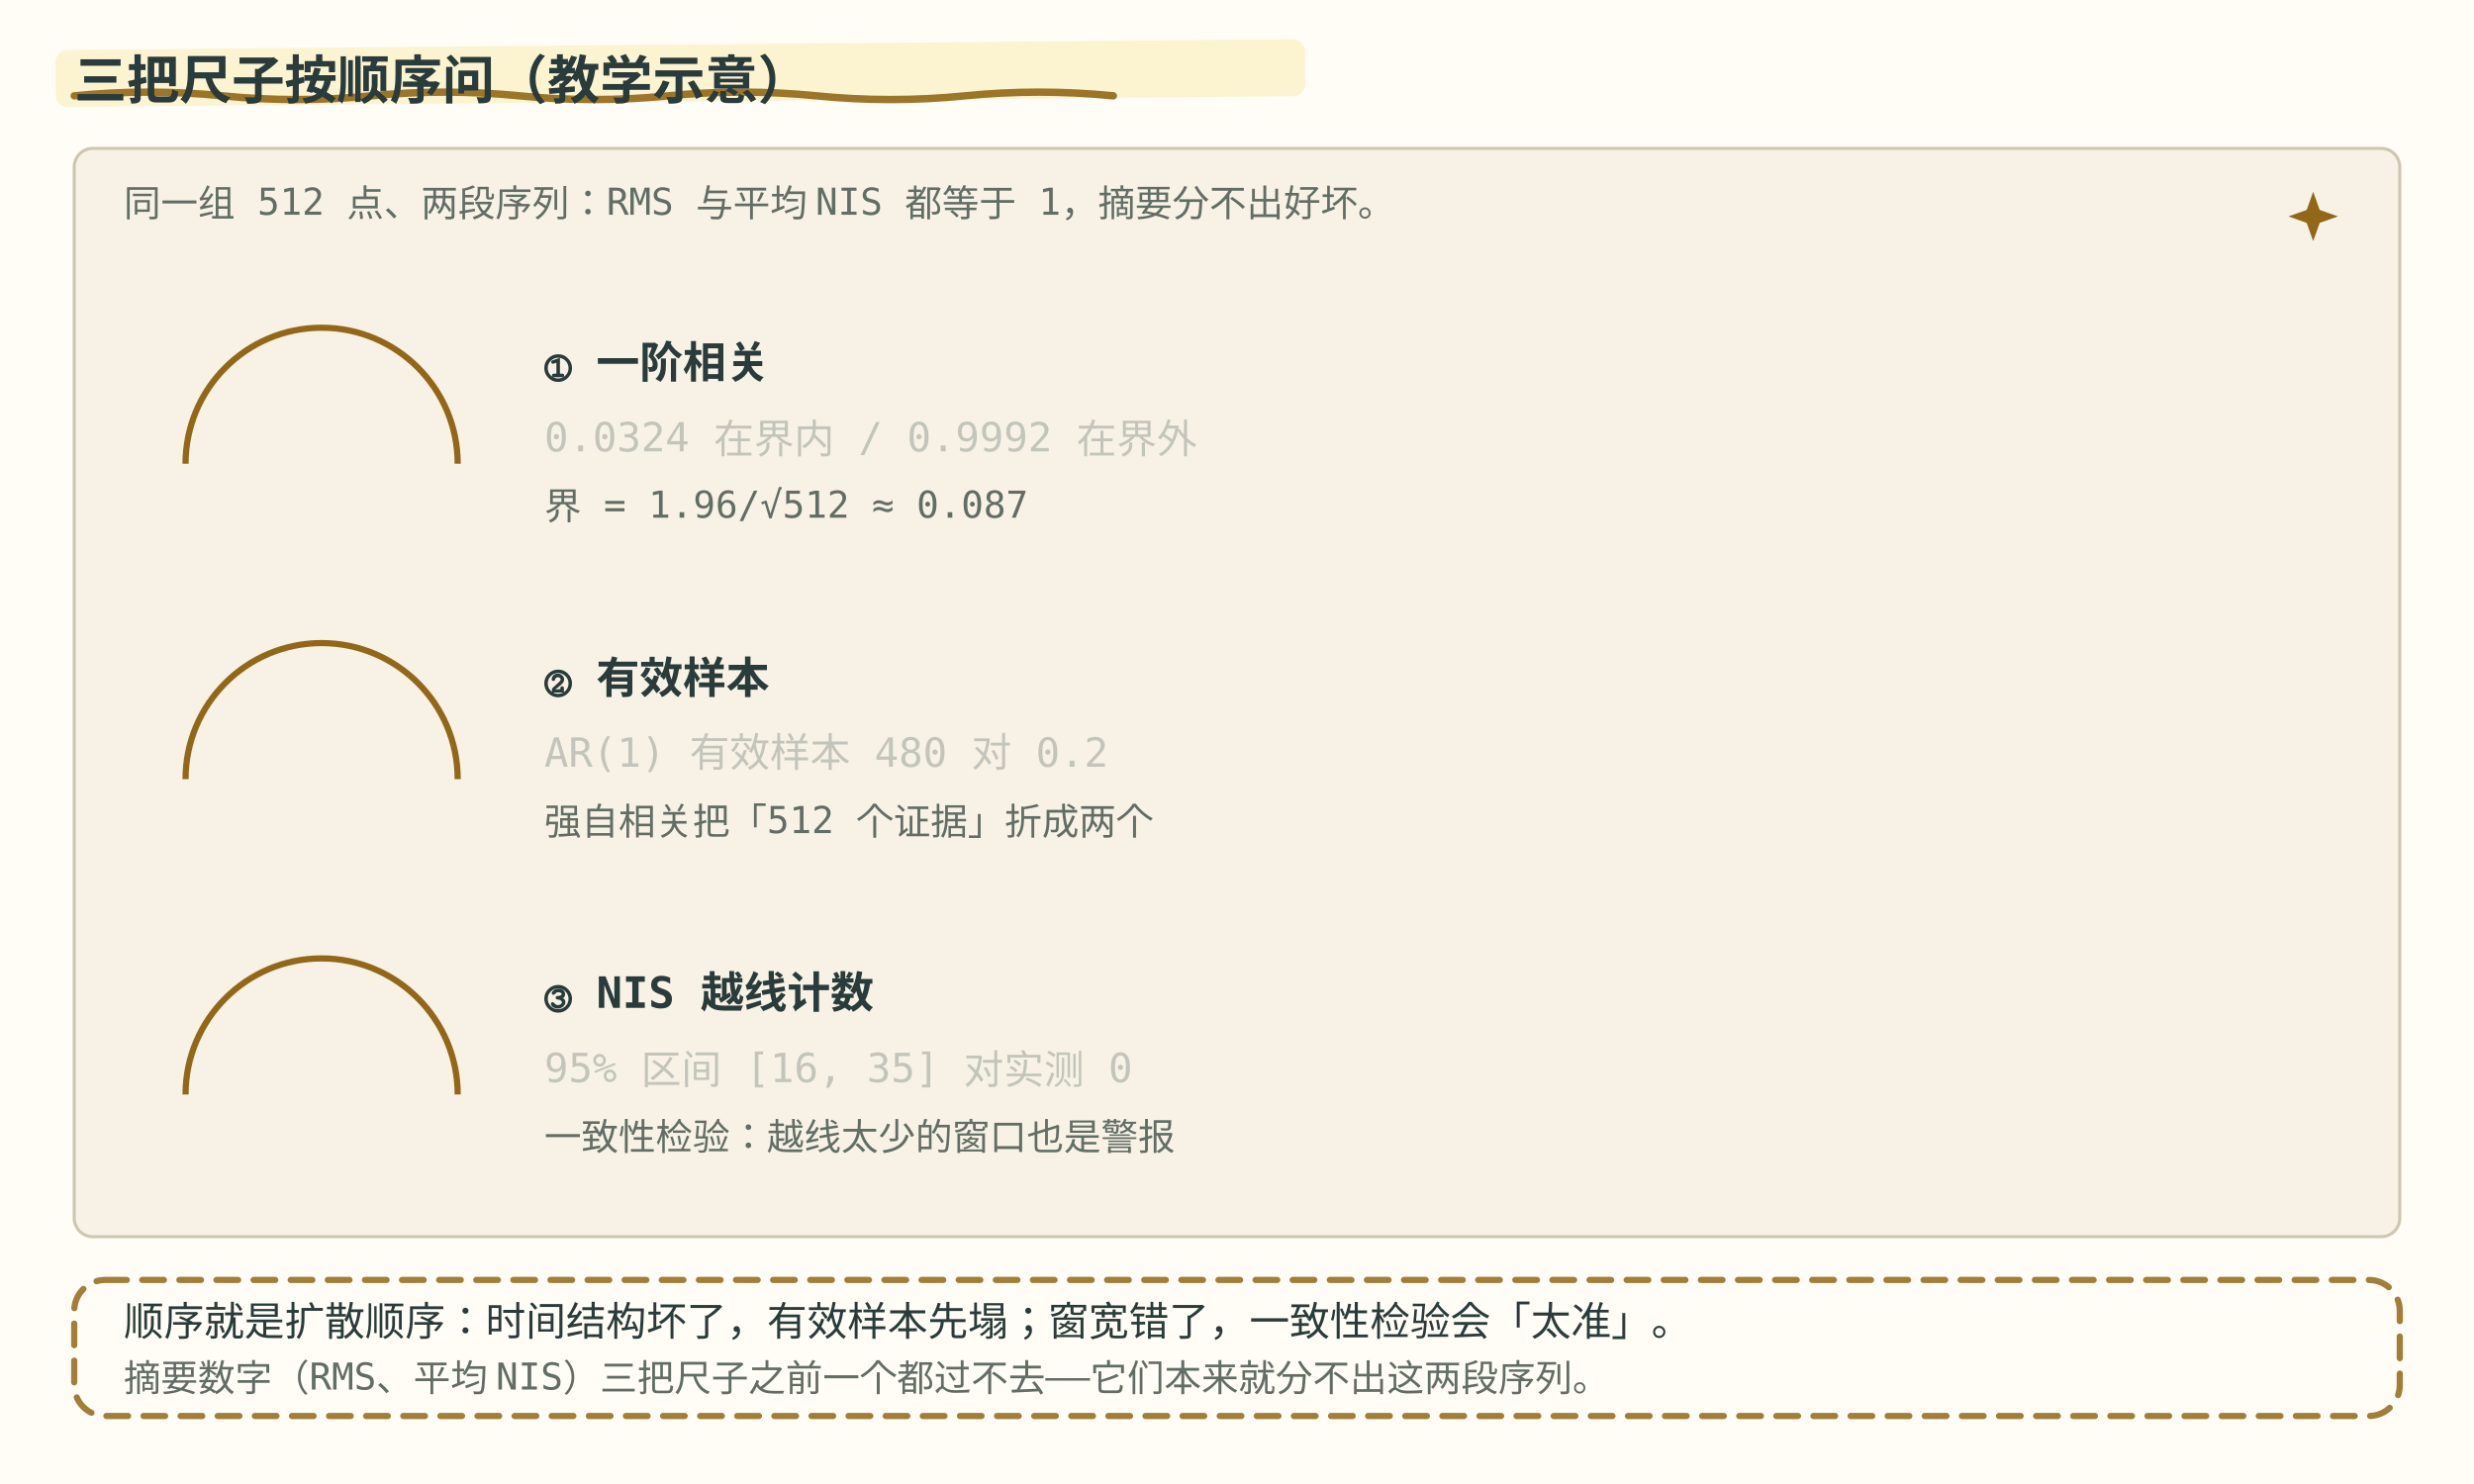
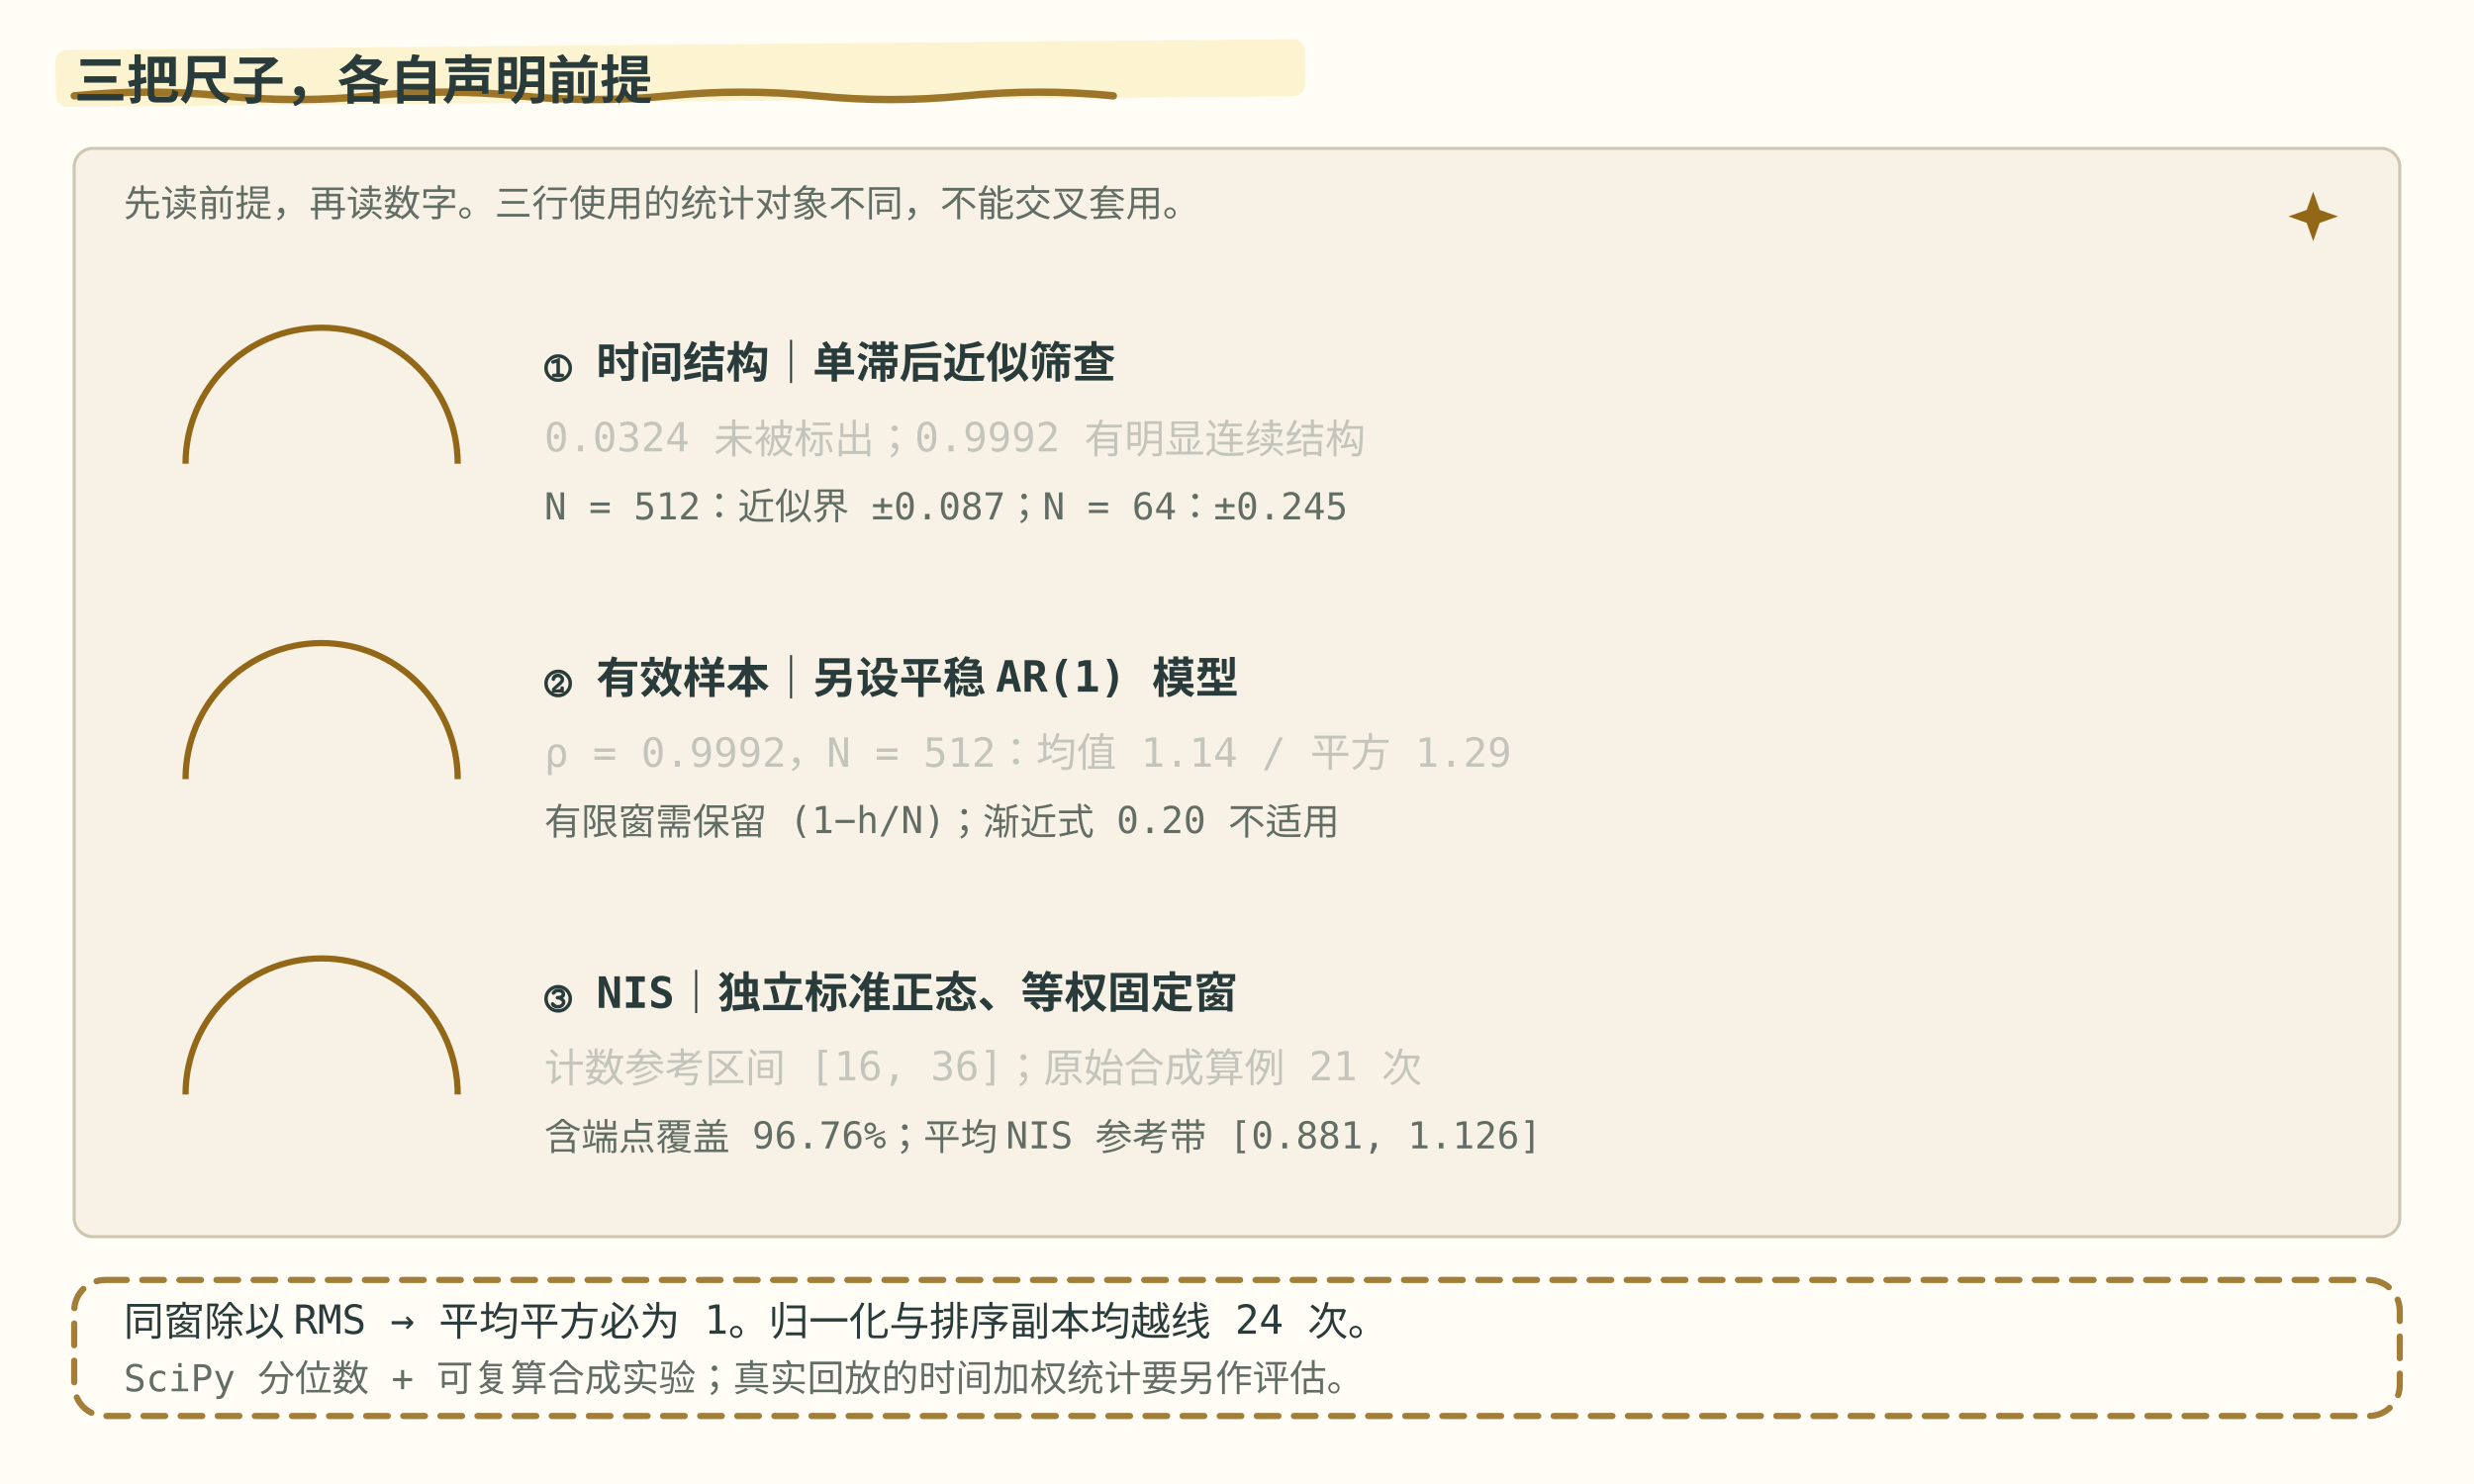
- <svg xmlns="http://www.w3.org/2000/svg" role="img" viewBox="0 0 800 480" font-family="ui-monospace, Consolas, monospace" aria-label="同一组 512 点残差，摘要全对也能撒谎：三把尺子按顺序问。第一把一阶相关 0.0324 在界 1.96/√512≈0.087 内、0.9992 在界外；第二把 AR(1) 有效样本 480 对 0.2；第三把 NIS 越线计数 95% 区间 [16,35] 对 0。数字为教学示意">
+ <svg xmlns="http://www.w3.org/2000/svg" role="img" viewBox="0 0 800 480" font-family="ui-monospace, Consolas, monospace" aria-label="三把诊断尺子各有前提：单滞后近似界0.087；指定平稳AR1模型的有限窗均值有效样本1.14，渐近式0.20不适用；独立标准正态512点计数参考区间16至36次，原始合成算例21次。">
  <style>
    .bg { fill: #fffdf5; }
    .panel { fill: #f7f2e5; stroke: #cfc6b2; }
    .txt { fill: #293b3a; font-size: 13px; }
    .small { fill: #626d65; font-size: 12px; }
    .title { fill: #293b3a; font-size: 17px; font-weight: bold; }
    .head { fill: #293b3a; font-size: 14px; font-weight: bold; }
    .warn { fill: #b84745; }
    .ok { fill: #377b60; }
    .gold { fill: #926717; }
    .gauge { fill: none; stroke: #926717; stroke-width: 2; }
    .needle { fill: #b84745; stroke: #b84745; stroke-width: 2.4; opacity: 0; }
    .fill-dim { fill: #926717; opacity: 0; }
    @media (prefers-color-scheme: dark) {
      .bg { fill: #192727; }
      .panel { fill: #223333; stroke: #496160; }
      .txt, .title, .head { fill: #edf0e5; }
      .small { fill: #b0beb3; }
      .warn { fill: #f39b91; }
      .ok { fill: #8fc7a2; }
      .gold { fill: #dfbd78; }
      .gauge { stroke: #dfbd78; }
      .needle { fill: #f39b91; stroke: #f39b91; }
    }
  </style>
  <style id="bms-motion">
    /* bms-motion: 手帐式动效注记（纯装饰，不改技术几何与既有 SMIL 时序） */
    .bms-marker { fill: #fbefc7; opacity: .78; }
    .bms-under { fill: none; stroke: #926717; stroke-width: 2.4; stroke-linecap: round; opacity: .9; }
    .bms-spark-fill { fill: #926717; }
    .bms-sticker { fill: none; stroke: #926717; stroke-width: 2; stroke-dasharray: 7 5; stroke-linecap: round; opacity: .85; }
    .bms-halo { fill: none; stroke: #b84745; stroke-width: 2.4; }
    .bms-marker, .bms-under, .bms-sticker, .bms-halo, .bms-doodle { pointer-events: none; }
    circle:has(&gt; animateMotion) { filter: drop-shadow(0 0 2px rgba(146,103,23,.5)) drop-shadow(0 0 5px rgba(196,145,52,.45)); }
    @media (prefers-color-scheme: dark) {
      .bms-marker { fill: #453e2b; opacity: .85; }
      .bms-under { stroke: #dfbd78; }
      .bms-spark-fill { fill: #dfbd78; }
      .bms-sticker { stroke: #dfbd78; }
      .bms-halo { stroke: #dfbd78; }
      circle:has(&gt; animateMotion) { filter: drop-shadow(0 0 2px rgba(223,189,120,.8)) drop-shadow(0 0 7px rgba(223,189,120,.9)); }
    }
    @media (prefers-reduced-motion: reduce) { .bms-doodle { display: none; } }
</style>
  <rect class="bg" width="800" height="480" />
  <rect class="bms-marker" aria-hidden="true" x="18" y="16.2" width="404" height="18.4" rx="3.8" transform="rotate(-.5 18 25.4)" />
  <path class="bms-under" aria-hidden="true" d="M24 31 q 24 -2.4 48 0 t 48 0 t 48 0 t 48 0 t 48 0 t 48 0 t 48 0" />
-   <text class="title" x="24" y="32">三把尺子按顺序问（教学示意）</text>
+   <text class="title" x="24" y="32">三把尺子，各自声明前提</text>
  <rect class="panel" x="24" y="48" width="752" height="352" rx="6" />
  <g class="bms-doodle" aria-hidden="true" transform="translate(748 70)">
    <animateTransform attributeName="transform" type="rotate" values="-6;7;-6" keyTimes="0;0.5;1" dur="5.9s" repeatCount="indefinite" additive="sum" />
    <animate attributeName="opacity" values="0.62;1;0.62" keyTimes="0;0.5;1" dur="3.7s" repeatCount="indefinite" />
    <path class="bms-spark-fill" d="M0 -8 L2.1 -2.1 L8 0 L2.1 2.1 L0 8 L-2.1 2.1 L-8 0 L-2.1 -2.1 Z" />
  </g>
-   <text class="small" x="40" y="70">同一组 512 点、两段序列：RMS 与平均 NIS 都等于 1，摘要分不出好坏。</text>
+   <text class="small" x="40" y="70">先读前提，再读数字。三行使用的统计对象不同，不能交叉套用。</text>
  <path class="gauge" d="M60 150 A 44 44 0 0 1 148 150" />
-   <line class="needle" x1="104" y1="150" x2="140" y2="130">
+   <line class="needle" x1="104" y1="150" x2="106" y2="108">
    <animate attributeName="opacity" values="0;1;1" keyTimes="0;0.08;1" dur="13s" repeatCount="indefinite" fill="freeze" />
  </line>
-   <text class="head" x="176" y="122">① 一阶相关</text>
-   <text class="txt" x="176" y="146" opacity="0.25">0.0324 在界内 / 0.9992 在界外<animate attributeName="opacity" values="0.25;1;1" keyTimes="0;0.08;1" dur="13s" repeatCount="indefinite" fill="freeze" />
+   <text class="head" x="176" y="122">① 时间结构｜单滞后近似筛查</text>
+   <text class="txt" x="176" y="146" opacity="0.25">0.0324 未被标出；0.9992 有明显连续结构<animate attributeName="opacity" values="0.25;1;1" keyTimes="0;0.08;1" dur="13s" repeatCount="indefinite" fill="freeze" />
  </text>
-   <text class="small" x="176" y="168">界 = 1.96/√512 ≈ 0.087</text>
-   <text class="warn" x="176" y="190" opacity="0">只看摘要过不了这把尺子<animate attributeName="opacity" values="0;1;1" keyTimes="0;0.10;1" dur="13s" repeatCount="indefinite" fill="freeze" />
+   <text class="small" x="176" y="168">N = 512：近似界 ±0.087；N = 64：±0.245</text>
+   <text class="warn" x="176" y="190" opacity="0">界内不证明白噪声，仍要检查更高滞后<animate attributeName="opacity" values="0;1;1" keyTimes="0;0.10;1" dur="13s" repeatCount="indefinite" fill="freeze" />
  </text>
  <path class="gauge" d="M60 252 A 44 44 0 0 1 148 252" />
-   <line class="needle" x1="104" y1="252" x2="140" y2="232">
+   <line class="needle" x1="104" y1="252" x2="72" y2="228">
    <animate attributeName="opacity" values="0;1;1" keyTimes="0;0.30;1" dur="13s" repeatCount="indefinite" fill="freeze" />
  </line>
-   <text class="head" x="176" y="224">② 有效样本</text>
-   <text class="txt" x="176" y="248" opacity="0.25">AR(1) 有效样本 480 对 0.2<animate attributeName="opacity" values="0.25;1;1" keyTimes="0;0.30;1" dur="13s" repeatCount="indefinite" fill="freeze" />
+   <text class="head" x="176" y="224">② 有效样本｜另设平稳 AR(1) 模型</text>
+   <text class="txt" x="176" y="248" opacity="0.25">ρ = 0.9992，N = 512：均值 1.14 / 平方 1.29<animate attributeName="opacity" values="0.25;1;1" keyTimes="0;0.30;1" dur="13s" repeatCount="indefinite" fill="freeze" />
  </text>
-   <text class="small" x="176" y="270">强自相关把「512 个证据」折成两个</text>
-   <text class="warn" x="176" y="292" opacity="0">N = 512 是名义数，不是证据数<animate attributeName="opacity" values="0;1;1" keyTimes="0;0.32;1" dur="13s" repeatCount="indefinite" fill="freeze" />
+   <text class="small" x="176" y="270">有限窗需保留 (1−h/N)；渐近式 0.20 不适用</text>
+   <text class="warn" x="176" y="292" opacity="0">排序样本不能凭一个相关系数获得模型身份<animate attributeName="opacity" values="0;1;1" keyTimes="0;0.32;1" dur="13s" repeatCount="indefinite" fill="freeze" />
  </text>
  <path class="gauge" d="M60 354 A 44 44 0 0 1 148 354" />
-   <line class="needle" x1="104" y1="354" x2="140" y2="334">
+   <line class="needle" x1="104" y1="354" x2="126" y2="318">
    <animate attributeName="opacity" values="0;1;1" keyTimes="0;0.52;1" dur="13s" repeatCount="indefinite" fill="freeze" />
  </line>
-   <text class="head" x="176" y="326">③ NIS 越线计数</text>
-   <text class="txt" x="176" y="350" opacity="0.25">95% 区间 [16, 35] 对实测 0<animate attributeName="opacity" values="0.25;1;1" keyTimes="0;0.52;1" dur="13s" repeatCount="indefinite" fill="freeze" />
+   <text class="head" x="176" y="326">③ NIS｜独立标准正态、等权固定窗</text>
+   <text class="txt" x="176" y="350" opacity="0.25">计数参考区间 [16, 36]；原始合成算例 21 次<animate attributeName="opacity" values="0.25;1;1" keyTimes="0;0.52;1" dur="13s" repeatCount="indefinite" fill="freeze" />
  </text>
-   <text class="small" x="176" y="372">一致性检验：越线太少的窗口也是警报</text>
-   <text class="warn" x="176" y="394" opacity="0">0 越线不是「太准」，是窗口在骗你<animate attributeName="opacity" values="0;1;1" keyTimes="0;0.54;1" dur="13s" repeatCount="indefinite" fill="freeze" />
+   <text class="small" x="176" y="372">含端点覆盖 96.76%；平均 NIS 参考带 [0.881, 1.126]</text>
+   <text class="warn" x="176" y="394" opacity="0">通过区间只与本模型相容，不能直接判故障<animate attributeName="opacity" values="0;1;1" keyTimes="0;0.54;1" dur="13s" repeatCount="indefinite" fill="freeze" />
  </text>
  <rect class="bms-sticker" aria-hidden="true" x="24" y="414" width="752" height="44" rx="10" />
-   <text class="txt" x="40" y="432">顺序就是扩散顺序：时间结构坏了，有效样本先塌；窗宽错了，一致性检验会「太准」。</text>
-   <text class="small" x="40" y="450">摘要数字（RMS、平均 NIS）三把尺子之前一个都过不去——它们本来就分不出这两段序列。</text>
+   <text class="txt" x="40" y="432">同窗除以 RMS → 平均平方必为 1。归一化与排序副本均越线 24 次。</text>
+   <text class="small" x="40" y="450">SciPy 分位数 + 可复算合成实验；真实回放的时间加权统计要另作评估。</text>
</svg>
